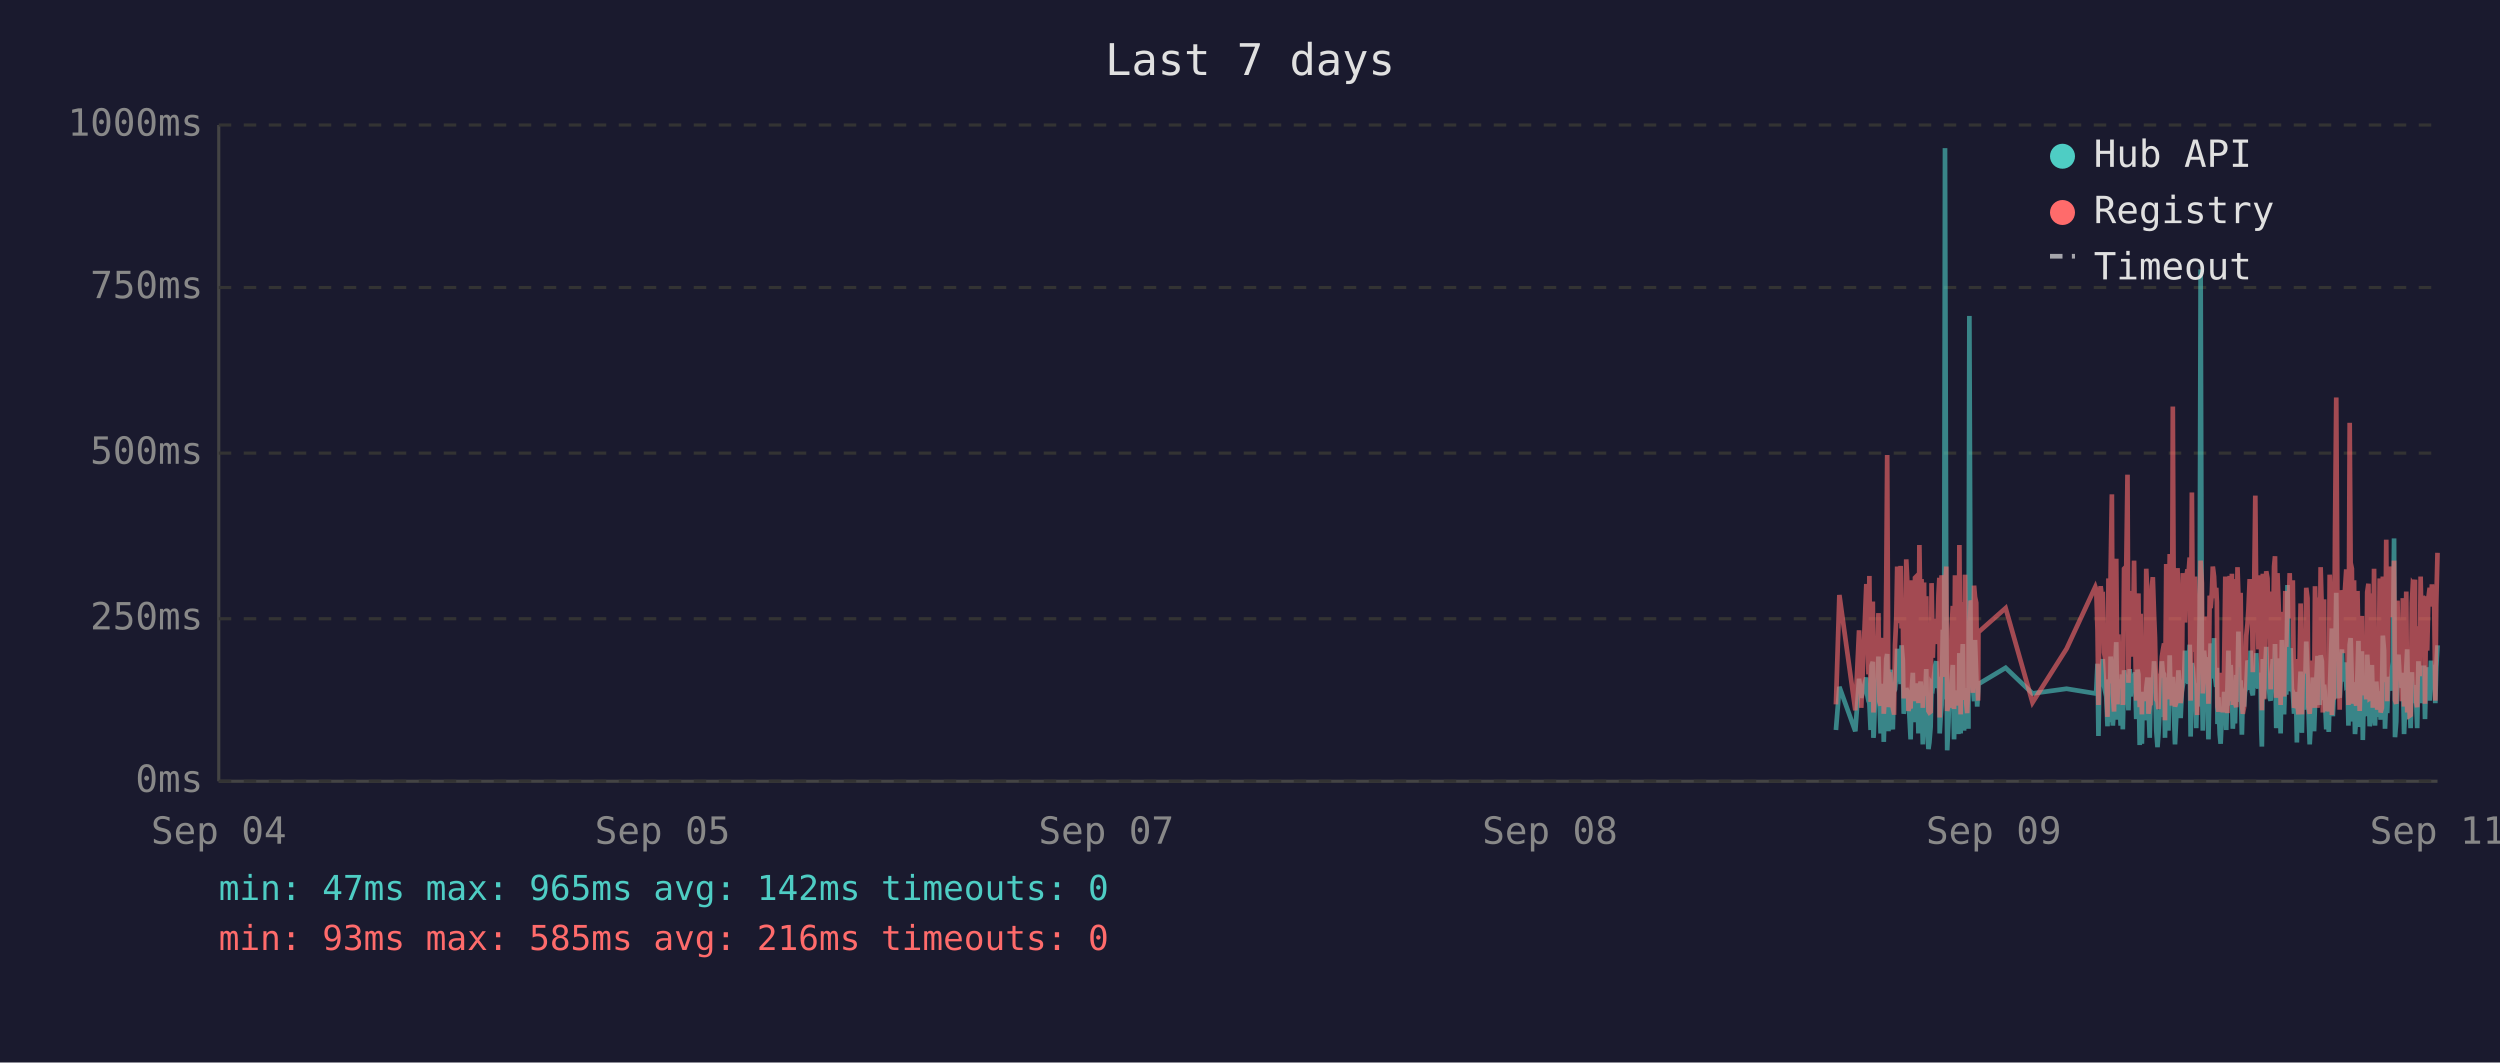
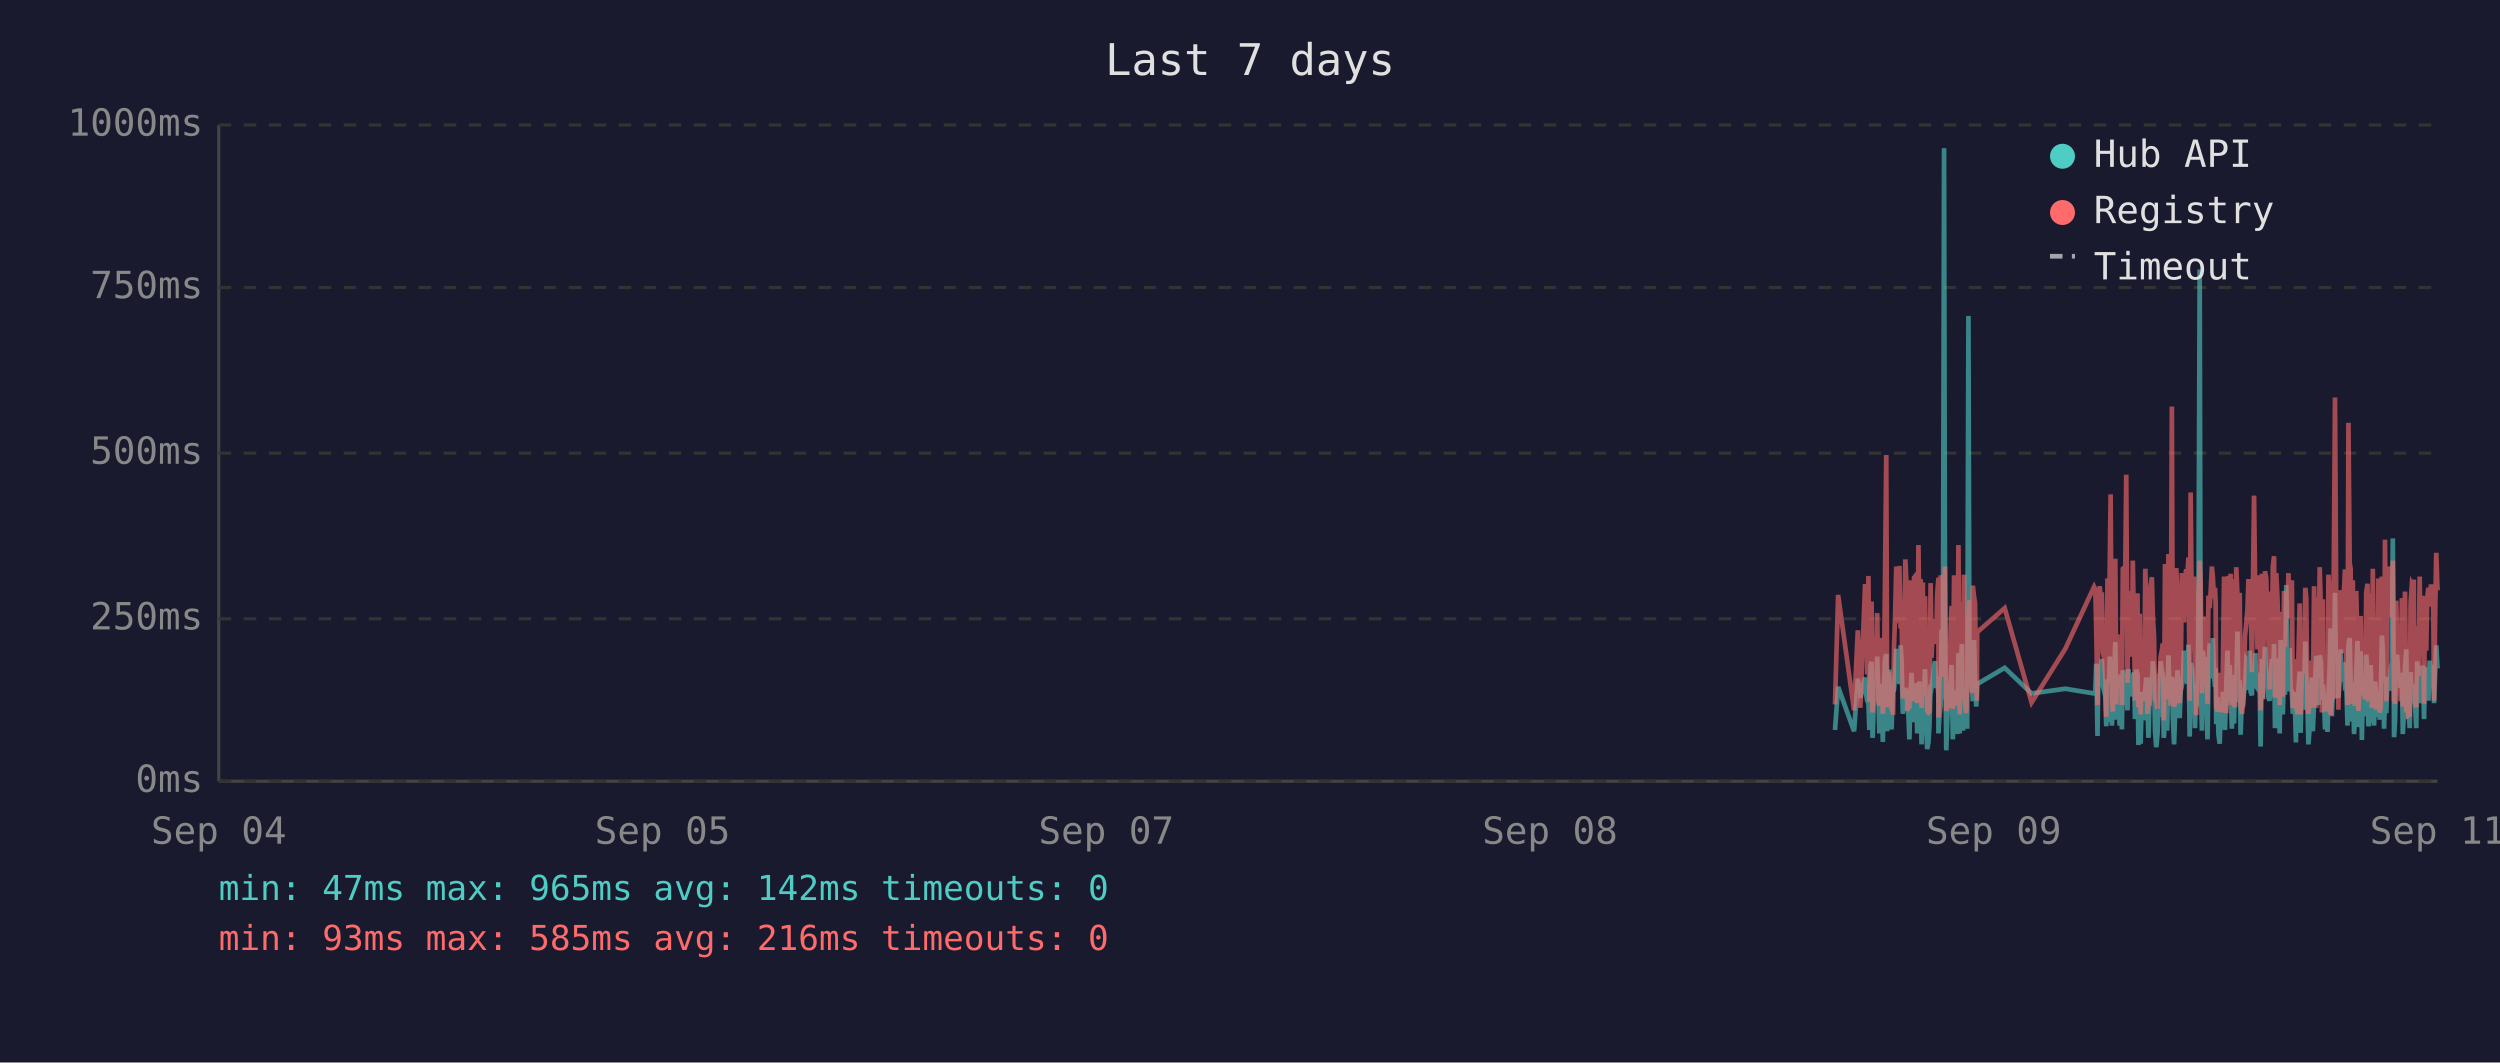
<svg xmlns="http://www.w3.org/2000/svg" viewBox="0 0 800 340" font-family="monospace" font-size="12">
  <rect width="800" height="340" fill="#1a1a2e" />
  <text x="400" y="24" fill="#e0e0e0" font-size="14" text-anchor="middle">Last 7 days</text>
  <line x1="70" y1="40" x2="70" y2="250" stroke="#444" stroke-width="1" />
  <line x1="70" y1="250" x2="780" y2="250" stroke="#444" stroke-width="1" />
  <line x1="70" y1="250" x2="780" y2="250" stroke="#333" stroke-width="1" stroke-dasharray="4" />
  <text x="65" y="250" fill="#888" text-anchor="end" dominant-baseline="middle">0ms</text>
  <line x1="70" y1="198" x2="780" y2="198" stroke="#333" stroke-width="1" stroke-dasharray="4" />
  <text x="65" y="198" fill="#888" text-anchor="end" dominant-baseline="middle">250ms</text>
  <line x1="70" y1="145" x2="780" y2="145" stroke="#333" stroke-width="1" stroke-dasharray="4" />
  <text x="65" y="145" fill="#888" text-anchor="end" dominant-baseline="middle">500ms</text>
  <line x1="70" y1="92" x2="780" y2="92" stroke="#333" stroke-width="1" stroke-dasharray="4" />
  <text x="65" y="92" fill="#888" text-anchor="end" dominant-baseline="middle">750ms</text>
  <line x1="70" y1="40" x2="780" y2="40" stroke="#333" stroke-width="1" stroke-dasharray="4" />
  <text x="65" y="40" fill="#888" text-anchor="end" dominant-baseline="middle">1000ms</text>
  <text x="70" y="270" fill="#888" text-anchor="middle">Sep 04</text>
  <text x="212" y="270" fill="#888" text-anchor="middle">Sep 05</text>
  <text x="354" y="270" fill="#888" text-anchor="middle">Sep 07</text>
  <text x="496" y="270" fill="#888" text-anchor="middle">Sep 08</text>
  <text x="638" y="270" fill="#888" text-anchor="middle">Sep 09</text>
  <text x="780" y="270" fill="#888" text-anchor="middle">Sep 11</text>
-   <polyline points="587.5,233.6 588.6,219.8 593.7,234.0 594.9,217.2 595.6,223.3 597.2,216.8 597.5,222.3 597.9,224.2 598.2,225.0 598.6,233.6 598.9,213.0 599.3,211.8 599.5,236.1 599.6,235.1 600.0,223.8 600.4,221.2 600.7,222.3 601.1,210.1 601.4,223.3 601.8,234.7 602.1,220.6 602.5,218.9 602.8,237.4 603.2,223.1 603.6,210.9 603.9,209.3 604.3,234.0 604.6,217.0 605.0,214.3 605.3,230.9 605.7,233.4 606.0,220.6 606.1,221.2 606.4,220.6 606.8,215.8 607.1,207.6 607.5,216.6 607.8,213.9 608.2,218.9 608.5,206.5 608.9,211.4 609.2,228.4 609.6,226.1 610.0,220.2 610.3,221.2 610.7,221.9 611.0,228.8 611.4,236.6 611.7,221.9 612.1,215.3 612.5,231.1 612.8,221.9 613.2,221.2 613.5,218.7 613.9,234.7 614.2,221.2 614.6,218.1 614.9,223.1 615.3,238.2 615.7,220.8 616.0,224.8 616.4,214.1 616.7,232.6 617.1,239.7 617.4,237.6 617.8,232.6 618.1,219.1 618.5,219.8 618.8,217.2 619.2,213.2 619.6,211.6 619.9,220.2 620.3,216.6 620.6,222.5 620.7,234.7 621.0,229.4 621.3,225.6 621.7,201.5 622.1,223.8 622.4,47.4 622.8,196.0 623.1,240.1 623.5,231.1 623.8,221.0 624.2,225.0 624.5,217.9 624.9,212.8 625.3,236.6 625.6,222.7 626.0,222.9 626.3,221.0 626.7,234.9 627.0,209.0 627.4,234.7 627.8,213.5 628.1,206.1 628.5,233.8 628.8,220.2 629.2,230.7 629.5,223.8 629.9,233.2 630.2,101.1 630.6,207.2 631.0,217.9 631.3,218.9 631.7,224.4 632.0,204.8 632.4,216.6 632.7,226.1 633.0,221.2 633.1,218.9 641.8,213.7 650.4,221.9 661.3,220.4 670.5,221.9 670.8,221.0 671.2,212.4 671.5,235.5 671.9,214.1 672.2,215.3 672.6,214.3 672.9,210.9 673.3,219.5 673.6,221.0 674.0,222.9 674.4,232.4 674.7,217.4 675.1,231.1 675.4,210.1 675.8,216.0 676.1,232.2 676.5,226.1 676.8,216.2 677.2,205.5 677.6,230.3 677.9,217.4 678.3,224.4 678.6,232.2 679.0,215.8 679.3,233.4 679.7,214.5 680.4,219.3 680.8,221.9 681.1,227.3 681.5,214.1 681.8,222.9 682.2,215.6 682.5,218.3 682.9,220.0 683.2,215.1 683.6,230.1 684.0,214.3 684.3,215.8 684.7,238.4 685.0,223.8 685.4,238.0 685.7,222.1 686.1,222.1 686.4,230.5 686.8,220.2 687.2,216.8 687.5,225.6 687.9,236.1 688.2,221.9 688.6,216.8 688.9,220.6 689.3,211.6 689.6,216.6 690.0,233.8 690.4,239.1 690.7,234.9 691.1,227.3 691.4,229.4 691.8,211.6 692.1,215.1 692.5,215.8 692.8,236.1 692.8,235.3 693.2,221.7 693.6,216.8 693.9,233.8 694.3,209.7 694.6,223.8 695.0,222.7 695.3,216.6 695.7,229.4 696.0,238.2 696.4,229.6 696.8,220.4 697.1,214.5 697.5,220.4 697.8,229.8 698.2,221.2 698.5,219.3 698.9,217.4 699.2,208.2 699.6,218.5 700.0,208.2 700.3,218.9 700.7,206.3 701.0,235.7 701.4,212.2 701.7,213.9 702.1,219.8 702.4,218.7 702.8,233.0 703.1,219.3 703.5,226.1 703.9,197.1 704.2,86.2 704.6,216.0 704.9,233.8 705.3,208.2 705.7,213.0 706.0,210.3 706.4,223.3 706.7,236.6 707.1,217.9 707.4,205.9 707.8,216.4 708.1,216.4 708.5,204.2 708.8,216.4 709.2,219.8 709.4,213.7 709.6,231.7 709.9,223.1 710.3,234.9 710.6,238.0 711.0,228.2 711.3,231.5 711.7,222.1 712.1,222.1 712.4,233.6 712.8,219.5 713.1,208.2 713.5,225.8 713.8,212.8 714.2,221.0 714.5,233.2 714.9,224.4 715.2,231.5 715.6,216.0 716.0,218.9 716.3,202.1 716.7,224.6 717.0,217.7 717.4,235.1 717.7,222.9 718.1,226.1 718.4,221.4 718.8,219.8 719.2,211.4 719.5,212.2 719.9,220.8 720.2,208.2 720.6,221.4 720.9,222.5 721.3,214.9 721.7,220.2 722.0,209.0 722.4,219.5 722.7,220.2 723.1,215.3 723.4,218.7 723.6,233.4 723.8,238.9 724.1,210.9 724.5,223.5 724.9,213.2 725.2,207.0 725.6,219.5 725.9,216.4 726.3,223.3 726.6,224.2 727.0,215.3 727.3,210.9 727.7,221.0 728.0,206.1 728.4,233.0 728.8,220.4 729.1,210.7 729.5,220.2 729.8,234.7 730.2,204.8 730.5,219.1 730.9,228.6 731.3,214.3 731.6,222.3 732.0,187.2 732.3,208.6 732.7,221.2 733.0,207.4 733.4,220.6 733.7,221.4 734.1,228.4 734.4,223.5 734.8,226.5 735.0,237.6 735.2,221.4 735.5,234.2 735.9,220.8 736.2,214.9 736.6,234.5 736.9,217.0 737.3,227.1 737.6,221.7 738.0,205.3 738.4,215.6 738.7,226.5 739.1,238.2 739.4,232.6 739.8,223.3 740.1,216.8 740.5,234.0 740.8,225.4 741.2,218.1 741.6,209.9 741.9,218.3 742.3,225.6 742.6,209.7 743.0,211.6 743.3,224.0 743.7,219.1 743.9,221.4 744.0,223.8 744.4,233.4 744.8,226.7 745.2,234.2 745.5,222.9 745.8,213.0 746.2,201.1 746.5,229.2 746.9,220.8 747.2,215.8 747.6,189.7 748.0,223.5 748.3,208.8 748.7,223.3 749.0,217.7 749.4,207.8 749.7,218.1 750.1,213.9 750.4,212.0 750.8,218.9 751.2,218.3 751.5,232.2 751.9,206.3 752.2,204.2 752.6,218.5 752.9,230.9 753.3,218.3 753.6,234.9 754.0,229.8 754.4,215.3 754.7,205.1 755.1,232.6 755.4,231.1 755.8,208.4 756.1,236.8 756.5,218.9 756.8,228.6 757.2,228.4 757.5,209.5 757.9,217.0 758.3,232.4 758.6,230.1 759.0,212.8 759.3,223.8 759.7,221.4 760.0,232.2 760.4,218.1 760.7,222.5 761.1,229.4 761.5,221.2 761.8,230.3 762.2,224.2 762.5,203.4 762.9,208.2 763.2,233.2 763.6,222.9 763.9,228.2 764.3,216.6 764.7,219.3 765.0,221.0 765.4,214.5 765.7,211.8 766.1,172.3 766.4,235.9 766.8,230.9 767.2,211.6 767.5,209.5 767.9,217.2 768.2,218.7 768.6,220.0 768.9,215.3 769.3,234.9 769.6,227.3 770.0,213.9 770.3,207.8 770.7,230.1 771.1,225.4 771.4,233.0 771.8,215.1 772.1,225.0 772.5,219.3 772.8,220.8 772.8,220.6 773.2,225.0 773.5,233.0 773.9,211.6 774.3,222.9 774.6,220.0 775.0,225.0 775.3,213.7 775.7,213.7 776.0,230.1 776.4,213.5 776.7,224.2 777.1,214.9 777.5,224.2 777.9,211.4 778.2,218.7 778.6,212.8 778.9,215.1 779.3,225.0 779.6,213.7 780.0,206.5" fill="none" stroke="#4ecdc4" stroke-width="1.5" opacity="0.6" />
-   <polyline points="587.5,225.4 588.6,190.4 593.7,227.3 594.9,201.7 595.6,226.5 597.2,187.6 597.5,187.6 597.9,215.8 598.2,184.3 598.6,224.6 598.9,206.3 599.3,192.5 599.5,228.0 599.6,225.8 600.0,209.0 600.4,204.0 600.7,209.0 601.1,196.2 601.4,224.4 601.8,225.8 602.1,206.1 602.5,204.2 602.8,228.4 603.2,222.3 603.6,186.0 603.9,145.6 604.3,226.3 604.6,215.1 605.0,226.3 605.3,224.2 605.7,226.5 606.0,228.0 606.1,228.0 606.4,206.5 606.8,198.1 607.1,181.3 607.5,193.1 607.8,199.4 608.2,181.1 608.5,201.1 608.9,196.7 609.2,223.5 609.6,214.9 610.0,179.0 610.3,185.3 610.7,227.5 611.0,225.8 611.4,226.7 611.7,185.7 612.1,209.5 612.5,224.4 612.8,184.9 613.2,184.5 613.5,206.3 613.9,225.0 614.2,174.4 614.6,200.7 614.9,185.3 615.3,226.5 615.7,186.4 616.0,222.7 616.4,190.8 616.7,216.6 617.1,227.5 617.4,228.0 617.8,227.7 618.1,186.6 618.5,210.5 618.8,200.2 619.2,200.4 619.6,198.1 619.9,206.1 620.3,190.4 620.6,184.9 620.7,229.6 621.0,217.7 621.3,184.1 621.7,188.3 622.1,216.6 622.4,187.8 622.8,181.3 623.1,227.5 623.5,225.6 623.8,207.4 624.2,226.5 624.5,201.3 624.9,193.9 625.3,226.9 625.6,184.1 626.0,209.0 626.3,185.5 626.7,225.8 627.0,174.4 627.4,228.6 627.8,192.7 628.1,197.5 628.5,224.0 628.8,183.9 629.2,225.0 629.5,228.2 629.9,216.0 630.2,209.9 630.6,192.2 631.0,193.3 631.3,221.7 631.7,187.4 632.0,191.0 632.4,192.9 632.7,217.2 633.0,224.2 633.1,202.3 641.8,194.6 650.4,224.8 661.3,207.6 670.5,187.8 670.8,188.7 671.2,201.7 671.5,225.6 671.9,191.0 672.2,187.6 672.6,190.8 672.9,190.6 673.3,208.8 673.6,210.5 674.0,216.0 674.4,229.4 674.7,185.1 675.1,218.7 675.4,182.8 675.8,158.2 676.1,221.7 676.5,227.7 676.8,191.8 677.2,178.8 677.6,225.4 677.9,203.0 678.3,219.5 678.6,219.3 679.0,205.3 679.3,225.6 679.7,182.0 680.4,181.3 680.8,151.9 681.1,218.5 681.5,189.1 681.8,208.0 682.2,207.4 682.5,210.1 682.9,179.4 683.2,202.1 683.6,224.2 684.0,194.3 684.3,189.9 684.7,226.3 685.0,196.4 685.4,228.6 685.7,206.5 686.1,217.4 686.4,224.4 686.8,182.0 687.2,191.4 687.5,228.4 687.9,225.4 688.2,225.2 688.6,187.6 688.9,184.7 689.3,196.7 689.6,204.0 690.0,223.8 690.4,224.4 690.7,226.9 691.1,215.6 691.4,216.8 691.8,210.1 692.1,208.2 692.5,205.9 692.8,230.5 692.8,228.4 693.2,180.5 693.6,186.4 693.9,223.8 694.3,177.3 694.6,184.7 695.0,225.8 695.3,130.1 695.7,217.2 696.0,226.1 696.4,224.8 696.8,181.8 697.1,190.8 697.5,201.7 697.8,225.0 698.2,221.0 698.5,183.4 698.9,192.7 699.2,199.2 699.6,184.9 700.0,182.2 700.3,183.9 700.7,178.4 701.0,224.2 701.4,157.6 701.7,197.7 702.1,208.6 702.4,184.5 702.8,214.1 703.1,228.8 703.5,206.5 703.9,194.6 704.2,179.4 704.6,186.6 704.9,221.9 705.3,214.1 705.7,203.6 706.0,197.3 706.4,208.8 706.7,225.2 707.1,190.6 707.4,194.6 707.8,189.5 708.1,181.3 708.5,184.5 708.8,191.4 709.2,188.1 709.4,192.7 709.6,226.1 709.9,227.7 710.3,225.0 710.6,223.5 711.0,215.3 711.3,228.0 711.7,215.1 712.1,184.5 712.4,215.3 712.8,228.2 713.1,197.3 713.5,184.3 713.8,224.4 714.2,183.6 714.5,225.6 714.9,185.3 715.2,224.8 715.6,226.3 716.0,181.5 716.3,190.8 716.7,213.5 717.0,189.7 717.4,225.0 717.7,228.4 718.1,226.3 718.4,217.7 718.8,203.4 719.2,199.6 719.5,194.8 719.9,185.3 720.2,199.4 720.6,188.9 720.9,215.1 721.3,190.6 721.7,158.6 722.0,192.7 722.4,187.8 722.7,207.8 723.1,195.0 723.4,184.1 723.6,216.0 723.8,227.3 724.1,183.6 724.5,223.8 724.9,194.3 725.2,182.8 725.6,185.1 725.9,202.3 726.3,204.4 726.6,220.6 727.0,189.3 727.3,207.8 727.7,181.3 728.0,178.0 728.4,223.3 728.8,183.4 729.1,191.6 729.5,204.0 729.8,225.6 730.2,195.8 730.5,210.1 730.9,222.9 731.3,189.1 731.6,207.0 732.0,191.2 732.3,197.5 732.7,183.4 733.0,197.9 733.4,193.5 733.7,185.7 734.1,226.5 734.4,225.4 734.8,210.9 735.0,226.7 735.2,225.2 735.5,228.6 735.9,210.1 736.2,193.1 736.6,228.6 736.9,214.7 737.3,214.9 737.6,214.5 738.0,188.1 738.4,191.4 738.7,226.3 739.1,228.4 739.4,223.8 739.8,211.4 740.1,216.8 740.5,226.5 740.8,187.6 741.2,203.4 741.6,226.5 741.9,191.2 742.3,217.0 742.6,181.5 743.0,196.2 743.3,228.0 743.7,191.8 743.9,225.8 744.0,225.8 744.4,227.5 744.8,218.3 745.2,227.7 745.5,183.9 745.8,190.6 746.2,228.8 746.5,222.9 746.9,223.8 747.2,170.4 747.6,127.2 748.0,196.0 748.3,199.6 748.7,227.1 749.0,188.9 749.4,191.6 749.7,209.0 750.1,192.5 750.4,188.5 750.8,182.2 751.2,209.0 751.5,225.6 751.9,135.3 752.2,180.1 752.6,182.0 752.9,225.2 753.3,185.7 753.6,223.8 754.0,225.8 754.4,189.1 754.7,207.0 755.1,227.5 755.4,216.0 755.8,197.1 756.1,222.5 756.5,214.5 756.8,217.2 757.2,223.8 757.5,189.5 757.9,186.8 758.3,223.5 758.6,223.3 759.0,189.9 759.3,226.5 759.7,182.0 760.0,224.2 760.4,205.3 760.7,227.1 761.1,224.0 761.5,185.1 761.8,228.0 762.2,226.5 762.5,184.5 762.9,207.2 763.2,218.3 763.6,172.7 763.9,224.4 764.3,195.0 764.7,189.7 765.0,181.3 765.4,185.1 765.7,197.5 766.1,179.4 766.4,224.0 766.8,225.2 767.2,192.2 767.5,205.9 767.9,207.4 768.2,210.5 768.6,224.4 768.9,191.4 769.3,226.1 769.6,218.3 770.0,189.3 770.3,228.0 770.7,209.0 771.1,229.0 771.4,228.8 771.8,192.9 772.1,187.0 772.5,187.6 772.8,185.5 772.8,208.0 773.2,224.6 773.5,226.3 773.9,200.4 774.3,216.4 774.6,184.5 775.0,207.2 775.3,190.8 775.7,191.8 776.0,225.2 776.4,190.8 776.7,208.2 777.1,191.2 777.5,188.1 777.9,194.1 778.2,187.0 778.6,193.1 778.9,189.7 779.3,224.2 779.6,193.3 780.0,176.9" fill="none" stroke="#ff6b6b" stroke-width="1.5" opacity="0.6" />
+   <polyline points="587.2,233.6 588.2,219.8 593.3,234.0 594.5,217.2 595.3,223.3 596.8,216.8 597.2,222.3 597.5,224.2 597.9,225.0 598.2,233.6 598.6,213.0 598.9,211.8 599.2,236.1 599.3,235.1 599.6,223.8 600.0,221.2 600.4,222.3 600.7,210.1 601.1,223.3 601.4,234.7 601.8,220.6 602.1,218.9 602.5,237.4 602.8,223.1 603.2,210.9 603.6,209.3 603.9,234.0 604.3,217.0 604.6,214.3 605.0,230.9 605.3,233.4 605.7,220.6 605.8,221.2 606.1,220.6 606.4,215.8 606.8,207.6 607.1,216.6 607.5,213.9 607.8,218.9 608.2,206.5 608.5,211.4 608.9,228.4 609.3,226.1 609.7,220.2 610.0,221.2 610.3,221.9 610.7,228.8 611.0,236.6 611.4,221.9 611.7,215.3 612.1,231.1 612.5,221.9 612.8,221.2 613.2,218.7 613.5,234.7 613.9,221.2 614.2,218.1 614.6,223.1 614.9,238.2 615.3,220.8 615.6,224.8 616.0,214.1 616.4,232.6 616.7,239.7 617.1,237.6 617.4,232.6 617.8,219.1 618.1,219.8 618.5,217.2 618.9,213.2 619.2,211.6 619.6,220.2 619.9,216.6 620.3,222.5 620.3,234.7 620.6,229.4 621.0,225.6 621.3,201.5 621.7,223.8 622.1,47.4 622.4,196.0 622.8,240.1 623.1,231.1 623.5,221.0 623.8,225.0 624.2,217.9 624.5,212.8 624.9,236.6 625.3,222.7 625.6,222.9 626.0,221.0 626.3,234.9 626.7,209.0 627.1,234.7 627.4,213.5 627.8,206.1 628.2,233.8 628.5,220.2 628.8,230.7 629.2,223.8 629.5,233.2 629.9,101.1 630.2,207.2 630.6,217.9 631.0,218.9 631.3,224.4 631.7,204.8 632.0,216.6 632.4,226.1 632.6,221.2 632.7,218.9 641.5,213.7 650.1,221.9 660.9,220.4 670.1,221.9 670.5,221.0 670.8,212.4 671.2,235.5 671.5,214.1 671.9,215.3 672.2,214.3 672.6,210.9 672.9,219.5 673.3,221.0 673.7,222.9 674.0,232.4 674.4,217.4 674.7,231.1 675.1,210.1 675.4,216.0 675.8,232.2 676.1,226.1 676.5,216.2 676.9,205.5 677.2,230.3 677.6,217.4 677.9,224.4 678.3,232.2 678.6,215.8 679.0,233.4 679.3,214.5 680.1,219.3 680.4,221.9 680.8,227.3 681.1,214.1 681.5,222.9 681.8,215.6 682.2,218.3 682.5,220.0 682.9,215.1 683.2,230.1 683.6,214.3 684.0,215.8 684.3,238.4 684.7,223.8 685.0,238.0 685.4,222.1 685.7,222.1 686.1,230.5 686.5,220.2 686.8,216.8 687.2,225.6 687.5,236.1 687.9,221.9 688.2,216.8 688.6,220.6 688.9,211.6 689.3,216.6 689.6,233.8 690.0,239.1 690.4,234.9 690.7,227.3 691.1,229.4 691.4,211.6 691.8,215.1 692.1,215.8 692.4,236.1 692.5,235.3 692.8,221.7 693.2,216.8 693.5,233.8 693.9,209.7 694.3,223.8 694.6,222.7 695.0,216.6 695.3,229.4 695.7,238.2 696.0,229.6 696.4,220.4 696.8,214.5 697.1,220.4 697.5,229.8 697.8,221.2 698.2,219.3 698.5,217.4 698.9,208.2 699.2,218.5 699.6,208.2 700.0,218.9 700.3,206.3 700.7,235.7 701.0,212.2 701.4,213.9 701.7,219.8 702.1,218.7 702.4,233.0 702.8,219.3 703.2,226.1 703.5,197.1 703.9,86.2 704.2,216.0 704.6,233.8 704.9,208.2 705.3,213.0 705.6,210.3 706.0,223.3 706.4,236.6 706.7,217.9 707.1,205.9 707.4,216.4 707.8,216.4 708.1,204.2 708.5,216.4 708.8,219.8 709.0,213.7 709.2,231.7 709.6,223.1 709.9,234.9 710.3,238.0 710.6,228.2 711.0,231.5 711.3,222.1 711.7,222.1 712.0,233.6 712.4,219.5 712.8,208.2 713.1,225.8 713.5,212.8 713.8,221.0 714.2,233.2 714.5,224.4 714.9,231.5 715.2,216.0 715.6,218.9 716.0,202.1 716.3,224.6 716.7,217.7 717.0,235.1 717.4,222.9 717.7,226.1 718.1,221.4 718.4,219.8 718.8,211.4 719.2,212.2 719.5,220.8 719.9,208.2 720.2,221.4 720.6,222.5 720.9,214.9 721.3,220.2 721.7,209.0 722.0,219.5 722.4,220.2 722.7,215.3 723.1,218.7 723.3,233.4 723.4,238.9 723.8,210.9 724.1,223.5 724.5,213.2 724.8,207.0 725.2,219.5 725.6,216.4 725.9,223.3 726.3,224.2 726.6,215.3 727.0,210.9 727.3,221.0 727.7,206.1 728.0,233.0 728.4,220.4 728.8,210.7 729.1,220.2 729.5,234.7 729.8,204.8 730.2,219.1 730.5,228.6 730.9,214.3 731.2,222.3 731.6,187.2 732.0,208.6 732.3,221.2 732.7,207.4 733.0,220.6 733.4,221.4 733.7,228.4 734.1,223.5 734.4,226.5 734.7,237.6 734.8,221.4 735.2,234.2 735.5,220.8 735.9,214.9 736.2,234.5 736.6,217.0 736.9,227.1 737.3,221.7 737.7,205.3 738.0,215.6 738.4,226.5 738.7,238.2 739.1,232.6 739.4,223.3 739.8,216.8 740.1,234.0 740.5,225.4 740.8,218.1 741.2,209.9 741.6,218.3 741.9,225.6 742.3,209.7 742.7,211.6 743.0,224.0 743.3,219.1 743.5,221.4 743.7,223.8 744.0,233.4 744.4,226.7 744.8,234.2 745.1,222.9 745.5,213.0 745.8,201.1 746.2,229.2 746.5,220.8 746.9,215.8 747.2,189.7 747.6,223.5 748.0,208.8 748.3,223.3 748.7,217.7 749.0,207.8 749.4,218.1 749.7,213.9 750.1,212.0 750.4,218.9 750.8,218.3 751.2,232.2 751.5,206.3 751.9,204.2 752.2,218.5 752.6,230.9 752.9,218.3 753.3,234.9 753.6,229.8 754.0,215.3 754.4,205.1 754.7,232.6 755.1,231.1 755.4,208.4 755.8,236.8 756.1,218.9 756.5,228.6 756.8,228.4 757.2,209.5 757.6,217.0 757.9,232.4 758.3,230.1 758.6,212.8 759.0,223.8 759.3,221.4 759.7,232.2 760.0,218.1 760.4,222.5 760.7,229.4 761.1,221.2 761.5,230.3 761.8,224.2 762.2,203.4 762.5,208.2 762.9,233.2 763.2,222.9 763.6,228.2 764.0,216.6 764.3,219.3 764.7,221.0 765.0,214.5 765.4,211.8 765.7,172.3 766.1,235.9 766.4,230.9 766.8,211.6 767.1,209.5 767.5,217.2 767.9,218.7 768.2,220.0 768.6,215.3 768.9,234.9 769.3,227.3 769.6,213.9 770.0,207.8 770.3,230.1 770.7,225.4 771.1,233.0 771.4,215.1 771.8,225.0 772.1,219.3 772.4,220.8 772.5,220.6 772.8,225.0 773.2,233.0 773.5,211.6 773.9,222.9 774.3,220.0 774.6,225.0 775.0,213.7 775.3,213.7 775.7,230.1 776.0,213.5 776.4,224.2 776.7,214.9 777.1,224.2 777.5,211.4 777.9,218.7 778.2,212.8 778.6,215.1 778.9,225.0 779.3,213.7 779.6,206.5 780.0,213.9" fill="none" stroke="#4ecdc4" stroke-width="1.5" opacity="0.6" />
+   <polyline points="587.2,225.4 588.2,190.4 593.3,227.3 594.5,201.7 595.3,226.5 596.8,187.6 597.2,187.6 597.5,215.8 597.9,184.3 598.2,224.6 598.6,206.3 598.9,192.5 599.2,228.0 599.3,225.8 599.6,209.0 600.0,204.0 600.4,209.0 600.7,196.2 601.1,224.4 601.4,225.8 601.8,206.1 602.1,204.2 602.5,228.4 602.8,222.3 603.2,186.0 603.6,145.6 603.9,226.3 604.3,215.1 604.6,226.3 605.0,224.2 605.3,226.5 605.7,228.0 605.8,228.0 606.1,206.5 606.4,198.1 606.8,181.3 607.1,193.1 607.5,199.4 607.8,181.1 608.2,201.1 608.5,196.7 608.9,223.5 609.3,214.9 609.7,179.0 610.0,185.3 610.3,227.5 610.7,225.8 611.0,226.7 611.4,185.7 611.7,209.5 612.1,224.4 612.5,184.9 612.8,184.5 613.2,206.3 613.5,225.0 613.9,174.4 614.2,200.7 614.6,185.3 614.9,226.5 615.3,186.4 615.6,222.7 616.0,190.8 616.4,216.6 616.7,227.5 617.1,228.0 617.4,227.7 617.8,186.6 618.1,210.5 618.5,200.2 618.9,200.4 619.2,198.1 619.6,206.1 619.9,190.4 620.3,184.9 620.3,229.6 620.6,217.7 621.0,184.1 621.3,188.3 621.7,216.6 622.1,187.8 622.4,181.3 622.8,227.5 623.1,225.6 623.5,207.4 623.8,226.5 624.2,201.3 624.5,193.9 624.9,226.9 625.3,184.1 625.6,209.0 626.0,185.5 626.3,225.8 626.7,174.4 627.1,228.6 627.4,192.7 627.8,197.5 628.2,224.0 628.5,183.9 628.8,225.0 629.2,228.2 629.5,216.0 629.9,209.9 630.2,192.2 630.6,193.3 631.0,221.7 631.3,187.4 631.7,191.0 632.0,192.9 632.4,217.2 632.6,224.2 632.7,202.3 641.5,194.6 650.1,224.8 660.9,207.6 670.1,187.8 670.5,188.7 670.8,201.7 671.2,225.6 671.5,191.0 671.9,187.6 672.2,190.8 672.6,190.6 672.9,208.8 673.3,210.5 673.7,216.0 674.0,229.4 674.4,185.1 674.7,218.7 675.1,182.8 675.4,158.2 675.8,221.7 676.1,227.7 676.5,191.8 676.9,178.8 677.2,225.4 677.6,203.0 677.9,219.5 678.3,219.3 678.6,205.3 679.0,225.6 679.3,182.0 680.1,181.3 680.4,151.9 680.8,218.5 681.1,189.1 681.5,208.0 681.8,207.4 682.2,210.1 682.5,179.4 682.9,202.1 683.2,224.2 683.6,194.3 684.0,189.9 684.3,226.3 684.7,196.4 685.0,228.6 685.4,206.5 685.7,217.4 686.1,224.4 686.5,182.0 686.8,191.4 687.2,228.4 687.5,225.4 687.9,225.2 688.2,187.6 688.6,184.7 688.9,196.7 689.3,204.0 689.6,223.8 690.0,224.4 690.4,226.9 690.7,215.6 691.1,216.8 691.4,210.1 691.8,208.2 692.1,205.9 692.4,230.5 692.5,228.4 692.8,180.5 693.2,186.4 693.5,223.8 693.9,177.3 694.3,184.7 694.6,225.8 695.0,130.1 695.3,217.2 695.7,226.1 696.0,224.8 696.4,181.8 696.8,190.8 697.1,201.7 697.5,225.0 697.8,221.0 698.2,183.4 698.5,192.7 698.9,199.2 699.2,184.9 699.6,182.2 700.0,183.9 700.3,178.4 700.7,224.2 701.0,157.6 701.4,197.7 701.7,208.6 702.1,184.5 702.4,214.1 702.8,228.8 703.2,206.5 703.5,194.6 703.9,179.4 704.2,186.6 704.6,221.9 704.9,214.1 705.3,203.6 705.6,197.3 706.0,208.8 706.4,225.2 706.7,190.6 707.1,194.6 707.4,189.5 707.8,181.3 708.1,184.5 708.5,191.4 708.8,188.1 709.0,192.7 709.2,226.1 709.6,227.7 709.9,225.0 710.3,223.5 710.6,215.3 711.0,228.0 711.3,215.1 711.7,184.5 712.0,215.3 712.4,228.2 712.8,197.3 713.1,184.3 713.5,224.4 713.8,183.6 714.2,225.6 714.5,185.3 714.9,224.8 715.2,226.3 715.6,181.5 716.0,190.8 716.3,213.5 716.7,189.7 717.0,225.0 717.4,228.4 717.7,226.3 718.1,217.7 718.4,203.4 718.8,199.6 719.2,194.8 719.5,185.3 719.9,199.4 720.2,188.9 720.6,215.1 720.9,190.6 721.3,158.6 721.7,192.7 722.0,187.8 722.4,207.8 722.7,195.0 723.1,184.1 723.3,216.0 723.4,227.3 723.8,183.6 724.1,223.8 724.5,194.3 724.8,182.8 725.2,185.1 725.6,202.3 725.9,204.4 726.3,220.6 726.6,189.3 727.0,207.8 727.3,181.3 727.7,178.0 728.0,223.3 728.4,183.4 728.8,191.6 729.1,204.0 729.5,225.6 729.8,195.8 730.2,210.1 730.5,222.9 730.9,189.1 731.2,207.0 731.6,191.2 732.0,197.5 732.3,183.4 732.7,197.9 733.0,193.5 733.4,185.7 733.7,226.5 734.1,225.4 734.4,210.9 734.7,226.7 734.8,225.2 735.2,228.6 735.5,210.1 735.9,193.1 736.2,228.6 736.6,214.7 736.9,214.9 737.3,214.5 737.7,188.1 738.0,191.4 738.4,226.3 738.7,228.4 739.1,223.8 739.4,211.4 739.8,216.8 740.1,226.5 740.5,187.6 740.8,203.4 741.2,226.5 741.6,191.2 741.9,217.0 742.3,181.5 742.7,196.2 743.0,228.0 743.3,191.8 743.5,225.8 743.7,225.8 744.0,227.5 744.4,218.3 744.8,227.7 745.1,183.9 745.5,190.6 745.8,228.8 746.2,222.9 746.5,223.8 746.9,170.4 747.2,127.2 747.6,196.0 748.0,199.6 748.3,227.1 748.7,188.9 749.0,191.6 749.4,209.0 749.7,192.5 750.1,188.5 750.4,182.2 750.8,209.0 751.2,225.6 751.5,135.3 751.9,180.1 752.2,182.0 752.6,225.2 752.9,185.7 753.3,223.8 753.6,225.8 754.0,189.1 754.4,207.0 754.7,227.5 755.1,216.0 755.4,197.1 755.8,222.5 756.1,214.5 756.5,217.2 756.8,223.8 757.2,189.5 757.6,186.8 757.9,223.5 758.3,223.3 758.6,189.9 759.0,226.5 759.3,182.0 759.7,224.2 760.0,205.3 760.4,227.1 760.7,224.0 761.1,185.1 761.5,228.0 761.8,226.5 762.2,184.5 762.5,207.2 762.9,218.3 763.2,172.7 763.6,224.4 764.0,195.0 764.3,189.7 764.7,181.3 765.0,185.1 765.4,197.5 765.7,179.4 766.1,224.0 766.4,225.2 766.8,192.2 767.1,205.9 767.5,207.4 767.9,210.5 768.2,224.4 768.6,191.4 768.9,226.1 769.3,218.3 769.6,189.3 770.0,228.0 770.3,209.0 770.7,229.0 771.1,228.8 771.4,192.9 771.8,187.0 772.1,187.6 772.4,185.5 772.5,208.0 772.8,224.6 773.2,226.3 773.5,200.4 773.9,216.4 774.3,184.5 774.6,207.2 775.0,190.8 775.3,191.8 775.7,225.2 776.0,190.8 776.4,208.2 776.7,191.2 777.1,188.1 777.5,194.1 777.9,187.0 778.2,193.1 778.6,189.7 778.9,224.2 779.3,193.3 779.6,176.9 780.0,188.9" fill="none" stroke="#ff6b6b" stroke-width="1.5" opacity="0.6" />
  <circle cx="660" cy="50" r="4" fill="#4ecdc4" />
  <text x="670" y="50" fill="#e0e0e0" dominant-baseline="middle">Hub API</text>
  <circle cx="660" cy="68" r="4" fill="#ff6b6b" />
  <text x="670" y="68" fill="#e0e0e0" dominant-baseline="middle">Registry</text>
  <line x1="656" y1="82" x2="664" y2="82" stroke="#e0e0e0" stroke-width="1.5" stroke-dasharray="4,3" opacity="0.7" />
  <text x="670" y="86" fill="#e0e0e0" dominant-baseline="middle">Timeout</text>
  <text x="70" y="288" fill="#4ecdc4" font-size="11">min: 47ms  max: 965ms  avg: 142ms  timeouts: 0</text>
  <text x="70" y="304" fill="#ff6b6b" font-size="11">min: 93ms  max: 585ms  avg: 216ms  timeouts: 0</text>
</svg>
